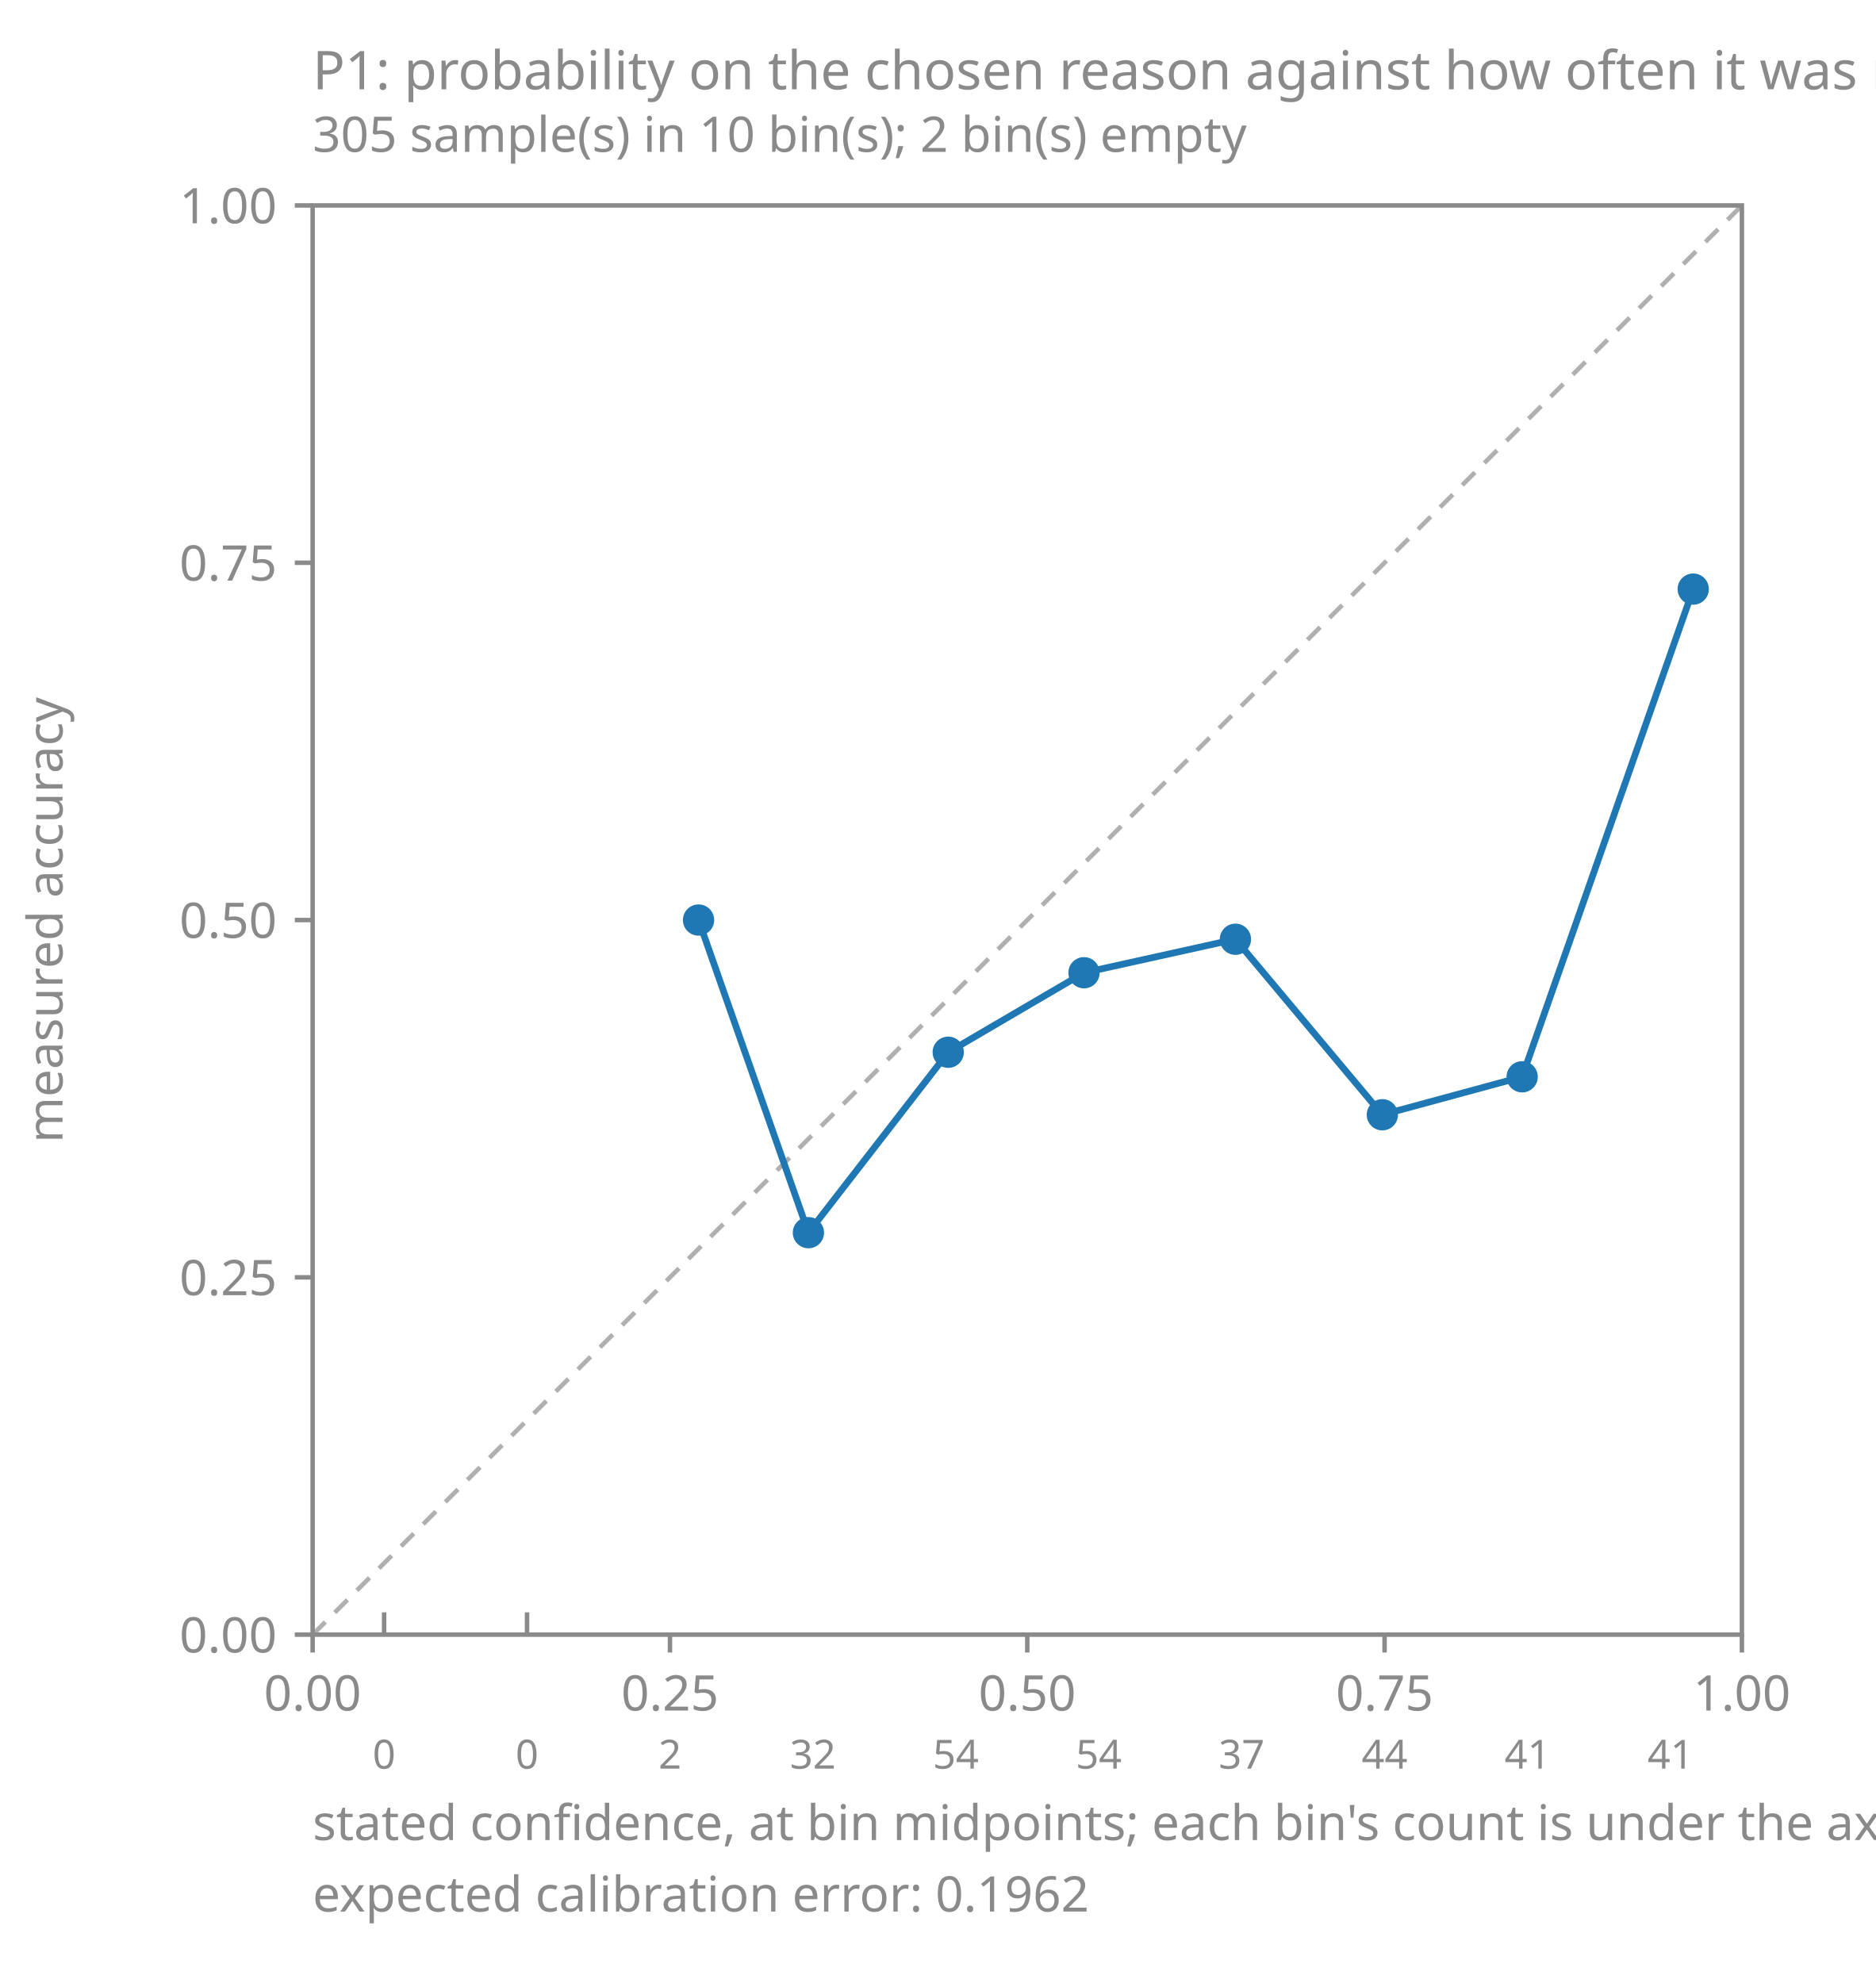
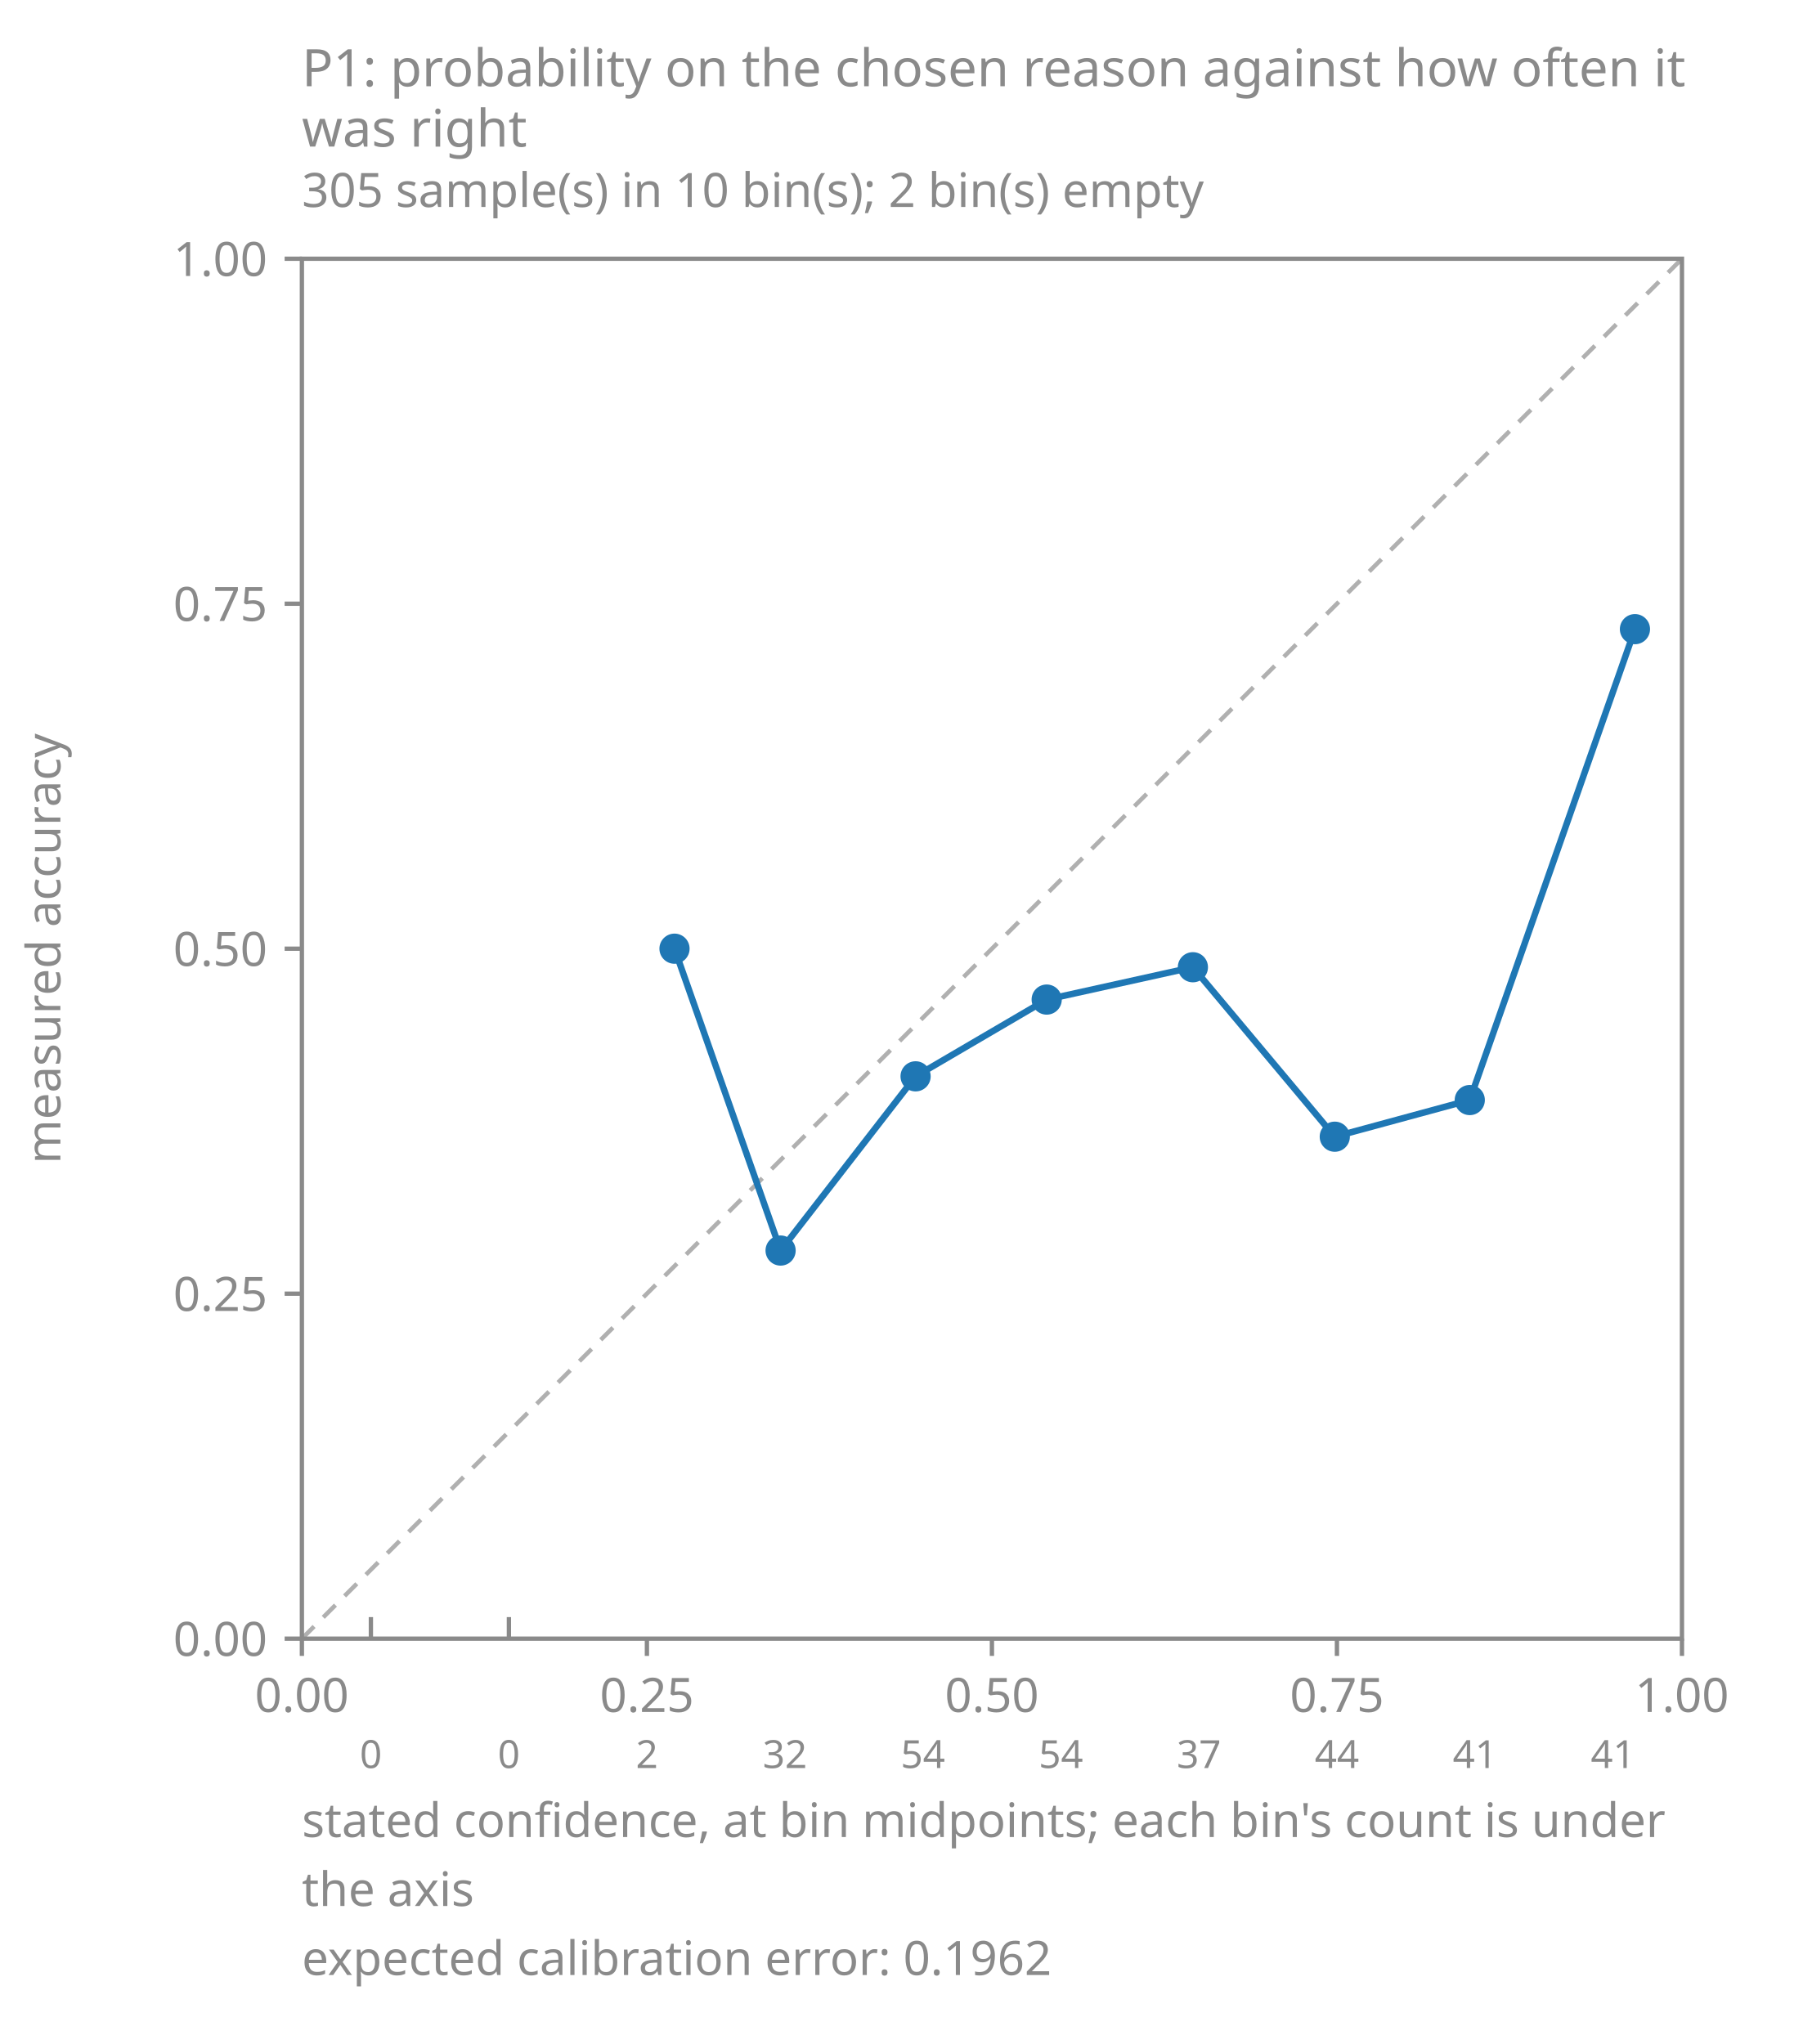
- <svg xmlns="http://www.w3.org/2000/svg" width="420" height="444" viewBox="0 0 420 444" font-family="system-ui, sans-serif" font-size="11">
-   <text x="70" y="20" fill="#8a8a8a" font-size="12">P1: probability on the chosen reason against how often it was right</text>
-   <text x="70" y="34" fill="#8a8a8a">305 sample(s) in 10 bin(s); 2 bin(s) empty</text>
-   <line x1="70" y1="366" x2="390" y2="46" stroke="#b0b0b0" stroke-width="1" stroke-dasharray="4 3" />
-   <rect x="70" y="46" width="320" height="320" fill="none" stroke="#8a8a8a" stroke-width="1" />
-   <line x1="66" y1="366.0" x2="70" y2="366.0" stroke="#8a8a8a" />
-   <text x="62" y="370.0" fill="#8a8a8a" text-anchor="end">0.00</text>
-   <line x1="70.0" y1="366" x2="70.0" y2="370" stroke="#8a8a8a" />
-   <text x="70.0" y="383" fill="#8a8a8a" text-anchor="middle">0.00</text>
-   <line x1="66" y1="286.0" x2="70" y2="286.0" stroke="#8a8a8a" />
-   <text x="62" y="290.0" fill="#8a8a8a" text-anchor="end">0.25</text>
-   <line x1="150.0" y1="366" x2="150.0" y2="370" stroke="#8a8a8a" />
-   <text x="150.0" y="383" fill="#8a8a8a" text-anchor="middle">0.25</text>
-   <line x1="66" y1="206.0" x2="70" y2="206.0" stroke="#8a8a8a" />
-   <text x="62" y="210.0" fill="#8a8a8a" text-anchor="end">0.50</text>
-   <line x1="230.0" y1="366" x2="230.0" y2="370" stroke="#8a8a8a" />
-   <text x="230.0" y="383" fill="#8a8a8a" text-anchor="middle">0.50</text>
-   <line x1="66" y1="126.0" x2="70" y2="126.0" stroke="#8a8a8a" />
-   <text x="62" y="130.0" fill="#8a8a8a" text-anchor="end">0.75</text>
-   <line x1="310.0" y1="366" x2="310.0" y2="370" stroke="#8a8a8a" />
-   <text x="310.0" y="383" fill="#8a8a8a" text-anchor="middle">0.75</text>
-   <line x1="66" y1="46.0" x2="70" y2="46.0" stroke="#8a8a8a" />
-   <text x="62" y="50.0" fill="#8a8a8a" text-anchor="end">1.00</text>
-   <line x1="390.0" y1="366" x2="390.0" y2="370" stroke="#8a8a8a" />
-   <text x="390.0" y="383" fill="#8a8a8a" text-anchor="middle">1.00</text>
-   <line x1="86.0" y1="366" x2="86.0" y2="361" stroke="#8a8a8a" />
-   <text x="86.0" y="396" fill="#8a8a8a" text-anchor="middle" font-size="9">0</text>
-   <line x1="118.0" y1="366" x2="118.0" y2="361" stroke="#8a8a8a" />
-   <text x="118.0" y="396" fill="#8a8a8a" text-anchor="middle" font-size="9">0</text>
-   <circle cx="156.4" cy="206.0" r="3.5" fill="#1f77b4" />
-   <text x="150.0" y="396" fill="#8a8a8a" text-anchor="middle" font-size="9">2</text>
-   <circle cx="181.0" cy="276.0" r="3.5" fill="#1f77b4" />
-   <text x="182.0" y="396" fill="#8a8a8a" text-anchor="middle" font-size="9">32</text>
-   <circle cx="212.3" cy="235.6" r="3.5" fill="#1f77b4" />
-   <text x="214.0" y="396" fill="#8a8a8a" text-anchor="middle" font-size="9">54</text>
-   <circle cx="242.7" cy="217.8" r="3.5" fill="#1f77b4" />
-   <text x="246.0" y="396" fill="#8a8a8a" text-anchor="middle" font-size="9">54</text>
-   <circle cx="276.6" cy="210.3" r="3.5" fill="#1f77b4" />
-   <text x="278.0" y="396" fill="#8a8a8a" text-anchor="middle" font-size="9">37</text>
-   <circle cx="309.5" cy="249.6" r="3.5" fill="#1f77b4" />
-   <text x="310.0" y="396" fill="#8a8a8a" text-anchor="middle" font-size="9">44</text>
-   <circle cx="340.8" cy="241.1" r="3.5" fill="#1f77b4" />
-   <text x="342.0" y="396" fill="#8a8a8a" text-anchor="middle" font-size="9">41</text>
-   <circle cx="379.1" cy="131.9" r="3.5" fill="#1f77b4" />
-   <text x="374.0" y="396" fill="#8a8a8a" text-anchor="middle" font-size="9">41</text>
-   <path d="M156.4,206.0 L181.0,276.0 L212.3,235.6 L242.7,217.8 L276.6,210.3 L309.5,249.6 L340.8,241.1 L379.1,131.9" fill="none" stroke="#1f77b4" stroke-width="1.5" />
-   <text x="70" y="412" fill="#8a8a8a">stated confidence, at bin midpoints; each bin's count is under the axis</text>
-   <text x="70" y="428" fill="#8a8a8a">expected calibration error: 0.1962</text>
-   <text x="14" y="206.0" fill="#8a8a8a" transform="rotate(-90 14 206.0)" text-anchor="middle">measured accuracy</text>
+ <svg xmlns="http://www.w3.org/2000/svg" width="420" height="474" viewBox="0 0 420 474" font-family="system-ui, sans-serif" font-size="11">
+   <text x="70" y="20" fill="#8a8a8a" font-size="12">P1: probability on the chosen reason against how often it</text>
+   <text x="70" y="34" fill="#8a8a8a" font-size="12">was right</text>
+   <text x="70" y="48" fill="#8a8a8a" font-size="11">305 sample(s) in 10 bin(s); 2 bin(s) empty</text>
+   <line x1="70" y1="380" x2="390" y2="60" stroke="#b0b0b0" stroke-width="1" stroke-dasharray="4 3" />
+   <rect x="70" y="60" width="320" height="320" fill="none" stroke="#8a8a8a" stroke-width="1" />
+   <line x1="66" y1="380.0" x2="70" y2="380.0" stroke="#8a8a8a" />
+   <text x="62" y="384.0" fill="#8a8a8a" text-anchor="end">0.00</text>
+   <line x1="70.0" y1="380" x2="70.0" y2="384" stroke="#8a8a8a" />
+   <text x="70.0" y="397" fill="#8a8a8a" text-anchor="middle">0.00</text>
+   <line x1="66" y1="300.0" x2="70" y2="300.0" stroke="#8a8a8a" />
+   <text x="62" y="304.0" fill="#8a8a8a" text-anchor="end">0.25</text>
+   <line x1="150.0" y1="380" x2="150.0" y2="384" stroke="#8a8a8a" />
+   <text x="150.0" y="397" fill="#8a8a8a" text-anchor="middle">0.25</text>
+   <line x1="66" y1="220.0" x2="70" y2="220.0" stroke="#8a8a8a" />
+   <text x="62" y="224.0" fill="#8a8a8a" text-anchor="end">0.50</text>
+   <line x1="230.0" y1="380" x2="230.0" y2="384" stroke="#8a8a8a" />
+   <text x="230.0" y="397" fill="#8a8a8a" text-anchor="middle">0.50</text>
+   <line x1="66" y1="140.0" x2="70" y2="140.0" stroke="#8a8a8a" />
+   <text x="62" y="144.0" fill="#8a8a8a" text-anchor="end">0.75</text>
+   <line x1="310.0" y1="380" x2="310.0" y2="384" stroke="#8a8a8a" />
+   <text x="310.0" y="397" fill="#8a8a8a" text-anchor="middle">0.75</text>
+   <line x1="66" y1="60.0" x2="70" y2="60.0" stroke="#8a8a8a" />
+   <text x="62" y="64.0" fill="#8a8a8a" text-anchor="end">1.00</text>
+   <line x1="390.0" y1="380" x2="390.0" y2="384" stroke="#8a8a8a" />
+   <text x="390.0" y="397" fill="#8a8a8a" text-anchor="middle">1.00</text>
+   <line x1="86.0" y1="380" x2="86.0" y2="375" stroke="#8a8a8a" />
+   <text x="86.0" y="410" fill="#8a8a8a" text-anchor="middle" font-size="9">0</text>
+   <line x1="118.0" y1="380" x2="118.0" y2="375" stroke="#8a8a8a" />
+   <text x="118.0" y="410" fill="#8a8a8a" text-anchor="middle" font-size="9">0</text>
+   <circle cx="156.4" cy="220.0" r="3.5" fill="#1f77b4" />
+   <text x="150.0" y="410" fill="#8a8a8a" text-anchor="middle" font-size="9">2</text>
+   <circle cx="181.0" cy="290.0" r="3.5" fill="#1f77b4" />
+   <text x="182.0" y="410" fill="#8a8a8a" text-anchor="middle" font-size="9">32</text>
+   <circle cx="212.3" cy="249.6" r="3.5" fill="#1f77b4" />
+   <text x="214.0" y="410" fill="#8a8a8a" text-anchor="middle" font-size="9">54</text>
+   <circle cx="242.7" cy="231.8" r="3.5" fill="#1f77b4" />
+   <text x="246.0" y="410" fill="#8a8a8a" text-anchor="middle" font-size="9">54</text>
+   <circle cx="276.6" cy="224.3" r="3.5" fill="#1f77b4" />
+   <text x="278.0" y="410" fill="#8a8a8a" text-anchor="middle" font-size="9">37</text>
+   <circle cx="309.5" cy="263.6" r="3.5" fill="#1f77b4" />
+   <text x="310.0" y="410" fill="#8a8a8a" text-anchor="middle" font-size="9">44</text>
+   <circle cx="340.8" cy="255.1" r="3.5" fill="#1f77b4" />
+   <text x="342.0" y="410" fill="#8a8a8a" text-anchor="middle" font-size="9">41</text>
+   <circle cx="379.1" cy="145.9" r="3.5" fill="#1f77b4" />
+   <text x="374.0" y="410" fill="#8a8a8a" text-anchor="middle" font-size="9">41</text>
+   <path d="M156.4,220.0 L181.0,290.0 L212.3,249.6 L242.7,231.8 L276.6,224.3 L309.5,263.6 L340.8,255.1 L379.1,145.9" fill="none" stroke="#1f77b4" stroke-width="1.5" />
+   <text x="70" y="426" fill="#8a8a8a">stated confidence, at bin midpoints; each bin's count is under</text>
+   <text x="70" y="442" fill="#8a8a8a">the axis</text>
+   <text x="70" y="458" fill="#8a8a8a">expected calibration error: 0.1962</text>
+   <text x="14" y="220.0" fill="#8a8a8a" transform="rotate(-90 14 220.0)" text-anchor="middle">measured accuracy</text>
</svg>
